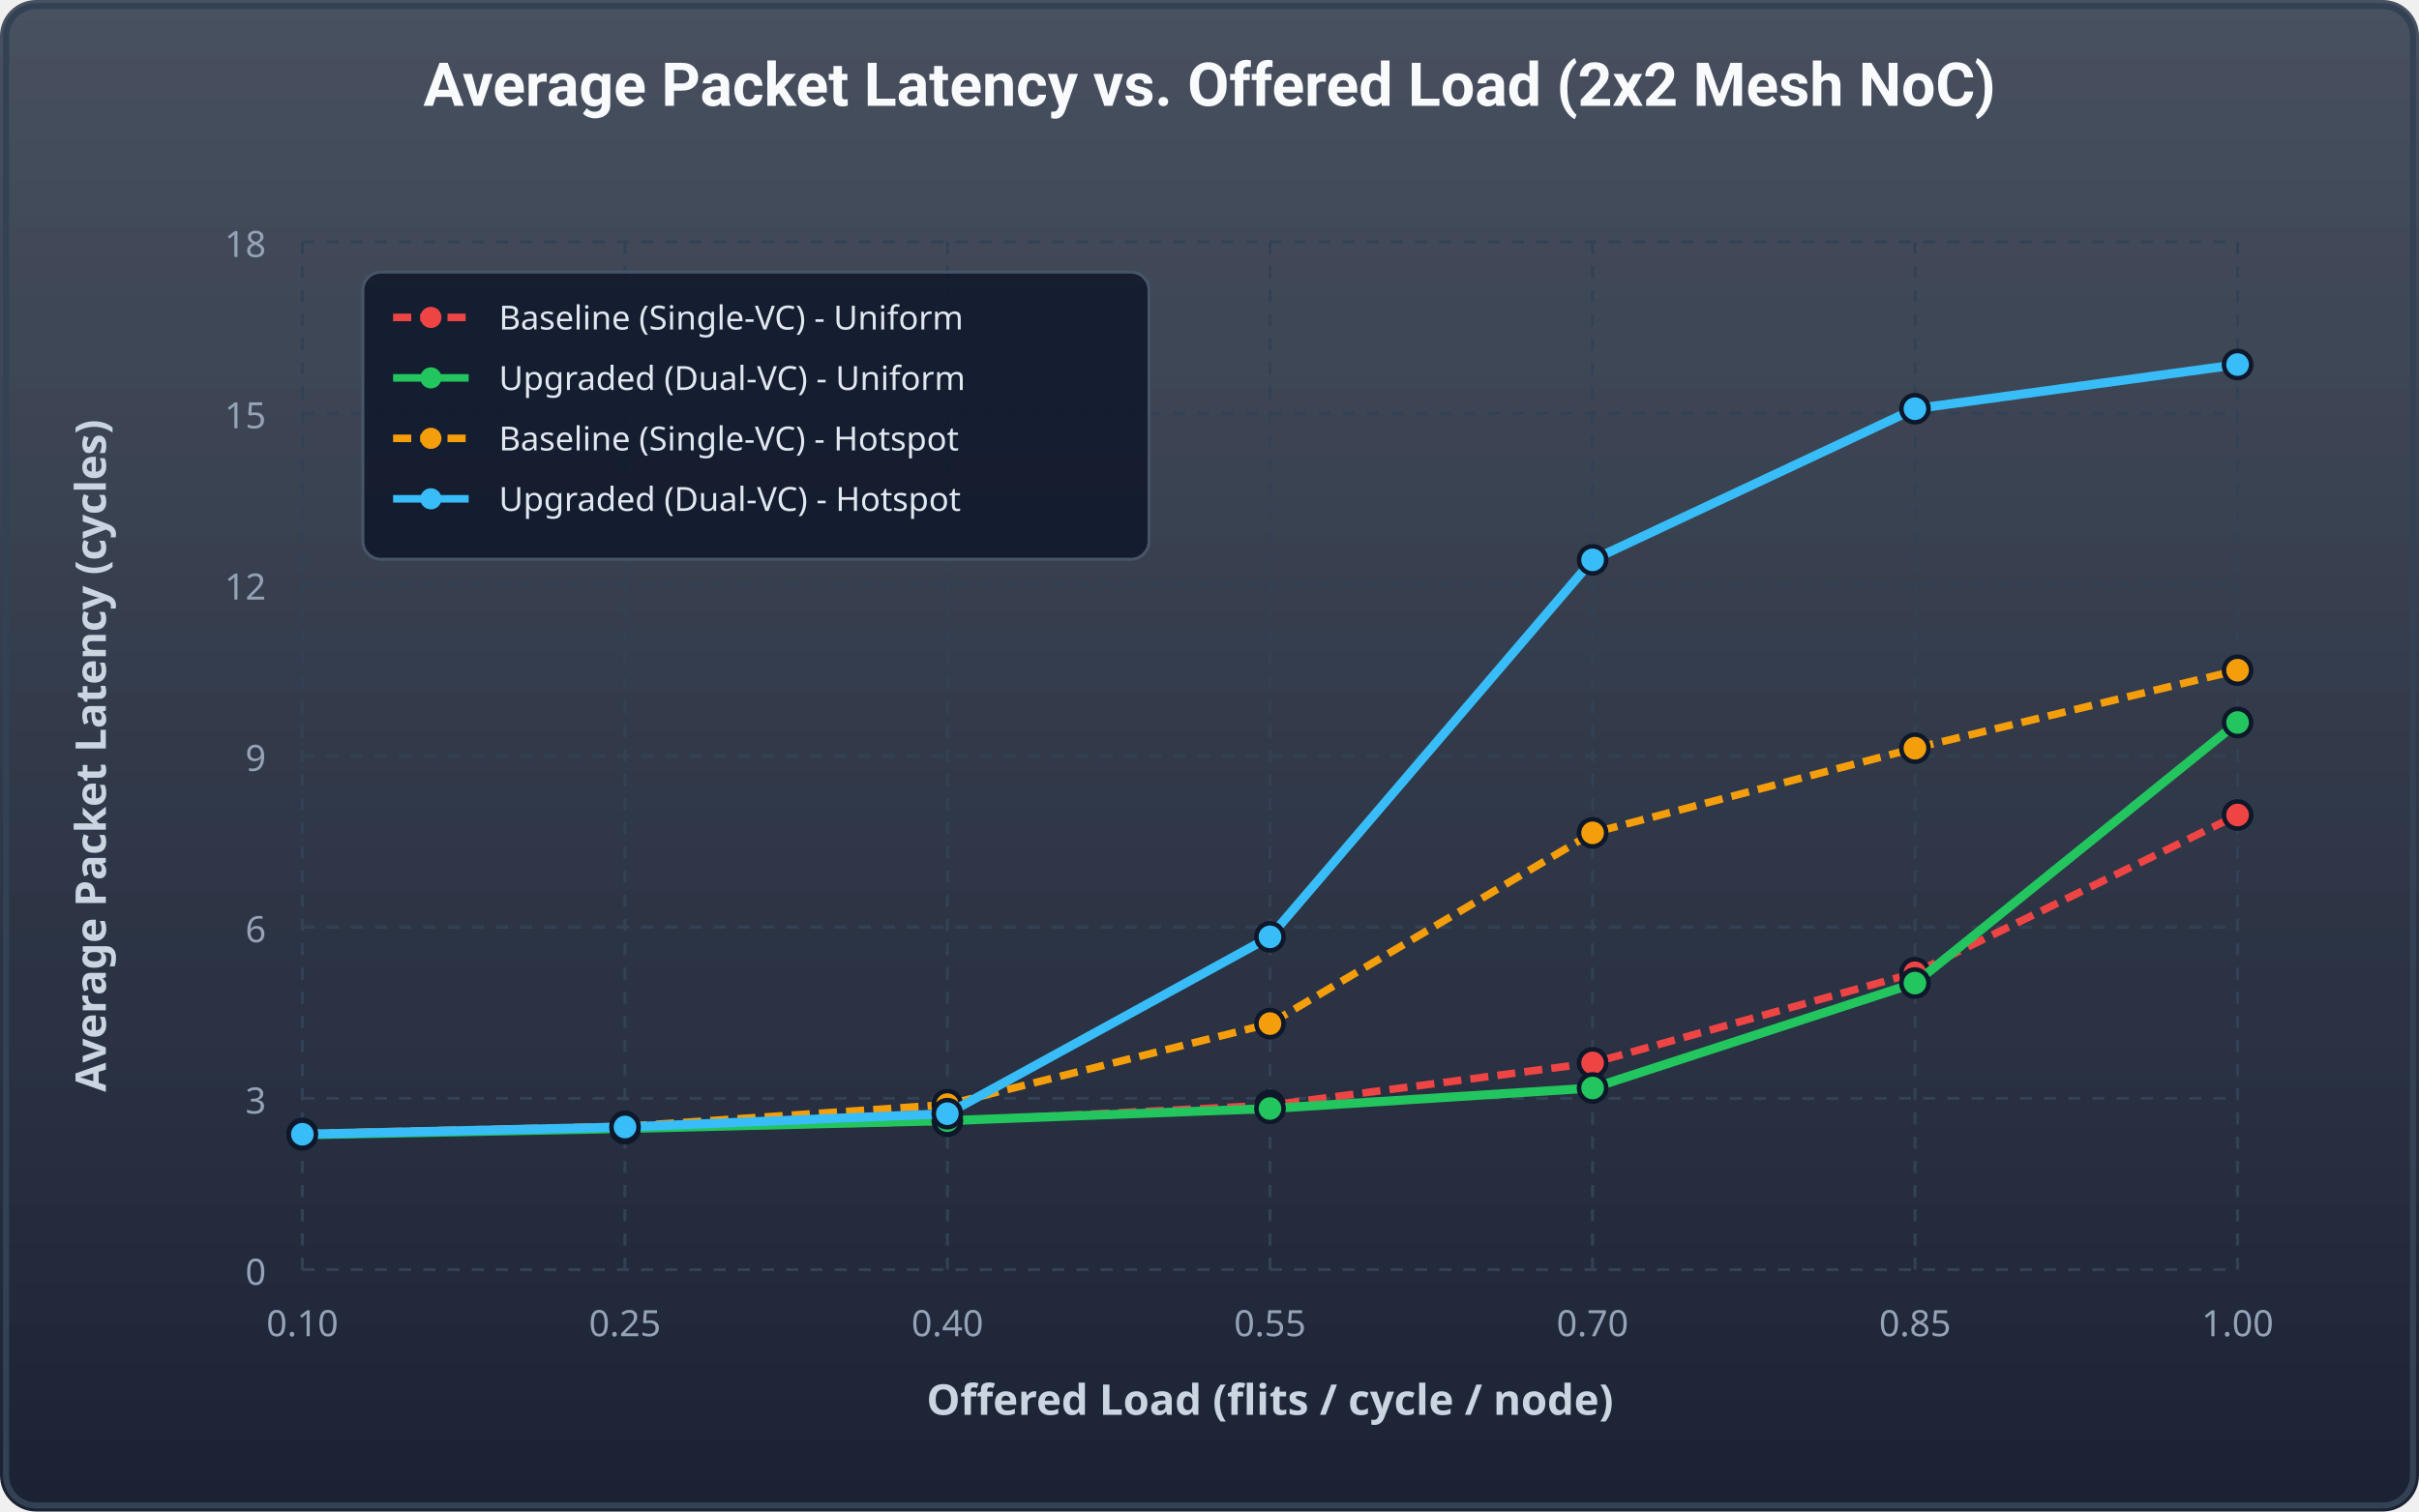
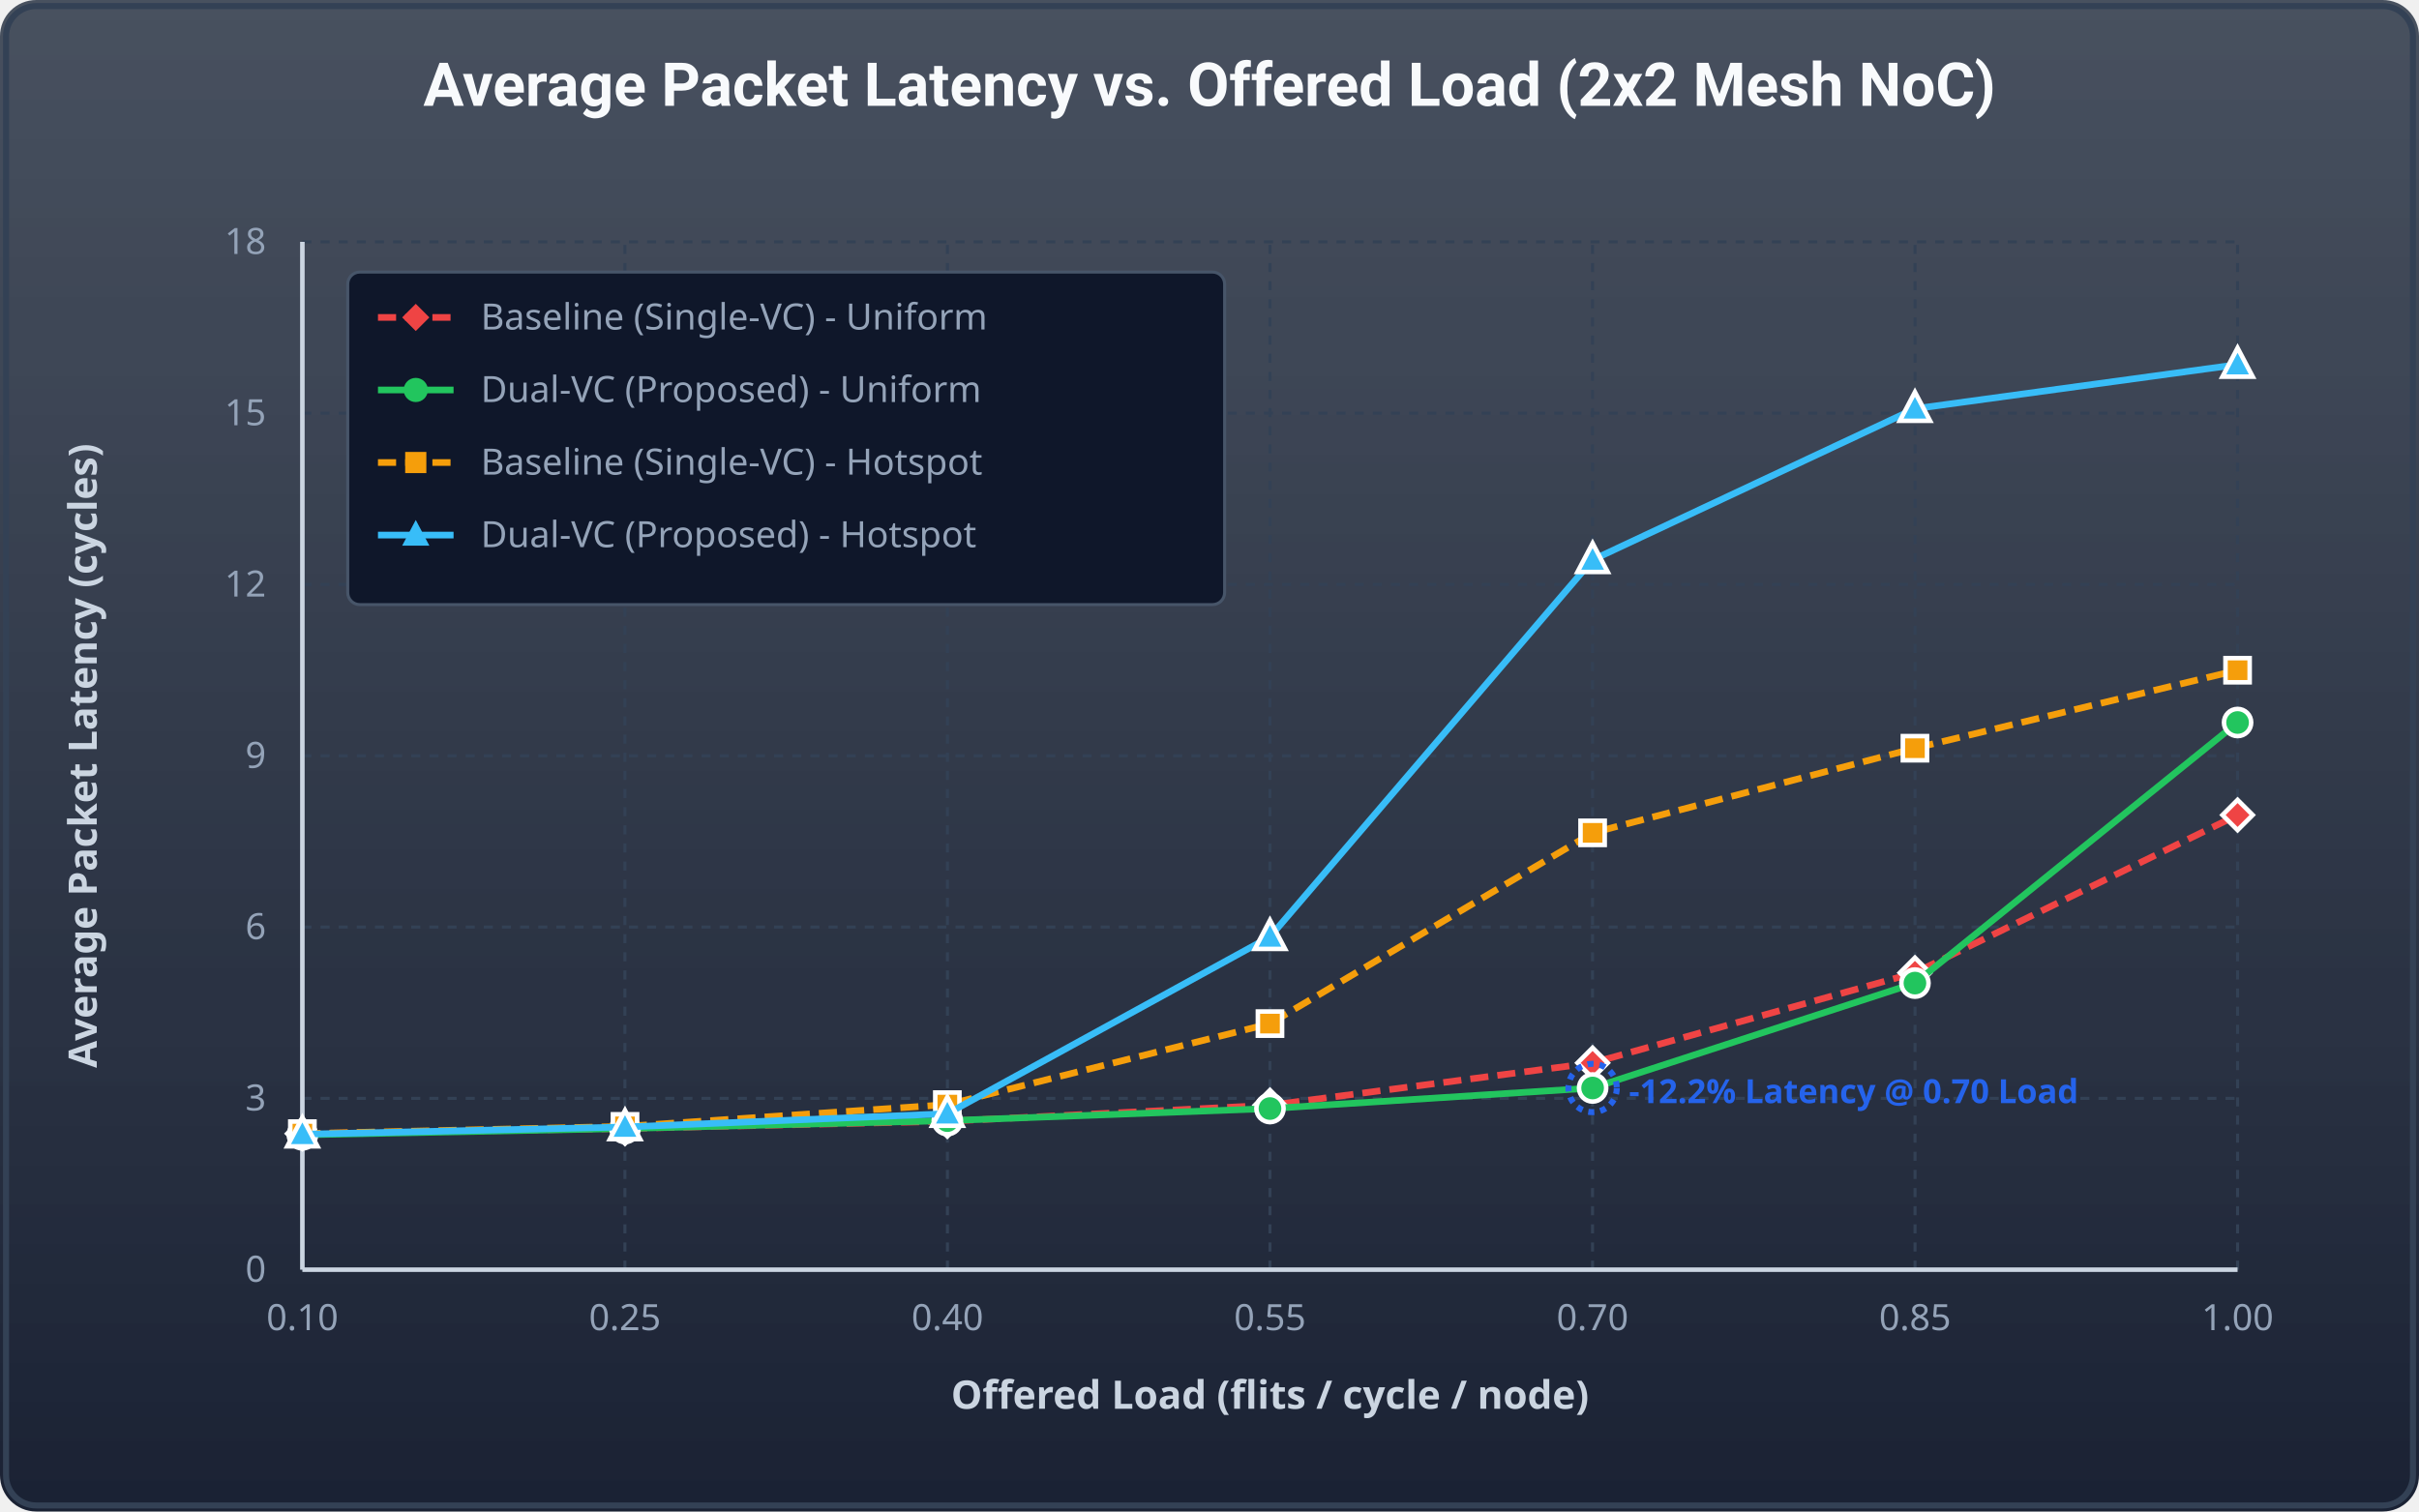
<svg xmlns="http://www.w3.org/2000/svg" viewBox="0 0 800 500" width="800" height="500">
  <defs>
    <linearGradient id="grid-grad" x1="0%" y1="0%" x2="0%" y2="100%">
      <stop offset="0%" stop-color="#1e293b" stop-opacity="0.8" />
      <stop offset="100%" stop-color="#0f172a" stop-opacity="0.95" />
    </linearGradient>
    <filter id="shadow" x="-5%" y="-5%" width="110%" height="110%">
      <feDropShadow dx="2" dy="3" stdDeviation="3" flood-opacity="0.3" />
    </filter>
  </defs>
  <rect width="100%" height="100%" fill="url(#grid-grad)" rx="12" />
  <rect x="2" y="2" width="796" height="496" fill="none" stroke="#334155" stroke-width="2" rx="10" />
  <text x="400.0" y="35" font-family="-apple-system, BlinkMacSystemFont, 'Segoe UI', Roboto, Helvetica, Arial, sans-serif" font-size="20" font-weight="700" fill="#f8fafc" text-anchor="middle">Average Packet Latency vs. Offered Load (2x2 Mesh NoC)</text>
-   <line x1="100" y1="420.0" x2="740" y2="420.0" stroke="#334155" stroke-dasharray="4,4" stroke-width="1" />
-   <text x="88" y="425.0" font-family="sans-serif" font-size="12" fill="#94a3b8" text-anchor="end">0</text>
-   <line x1="100" y1="363.333" x2="740" y2="363.333" stroke="#334155" stroke-dasharray="4,4" stroke-width="1" />
-   <text x="88" y="368.333" font-family="sans-serif" font-size="12" fill="#94a3b8" text-anchor="end">3</text>
-   <line x1="100" y1="306.667" x2="740" y2="306.667" stroke="#334155" stroke-dasharray="4,4" stroke-width="1" />
-   <text x="88" y="311.667" font-family="sans-serif" font-size="12" fill="#94a3b8" text-anchor="end">6</text>
-   <line x1="100" y1="250.0" x2="740" y2="250.0" stroke="#334155" stroke-dasharray="4,4" stroke-width="1" />
-   <text x="88" y="255.0" font-family="sans-serif" font-size="12" fill="#94a3b8" text-anchor="end">9</text>
-   <line x1="100" y1="193.333" x2="740" y2="193.333" stroke="#334155" stroke-dasharray="4,4" stroke-width="1" />
-   <text x="88" y="198.333" font-family="sans-serif" font-size="12" fill="#94a3b8" text-anchor="end">12</text>
-   <line x1="100" y1="136.667" x2="740" y2="136.667" stroke="#334155" stroke-dasharray="4,4" stroke-width="1" />
-   <text x="88" y="141.667" font-family="sans-serif" font-size="12" fill="#94a3b8" text-anchor="end">15</text>
-   <line x1="100" y1="80.0" x2="740" y2="80.0" stroke="#334155" stroke-dasharray="4,4" stroke-width="1" />
-   <text x="88" y="85.0" font-family="sans-serif" font-size="12" fill="#94a3b8" text-anchor="end">18</text>
-   <line x1="100.0" y1="420" x2="100.0" y2="80" stroke="#334155" stroke-dasharray="4,4" stroke-width="1" />
-   <text x="100.0" y="442" font-family="sans-serif" font-size="12" fill="#94a3b8" text-anchor="middle">0.10</text>
-   <line x1="206.667" y1="420" x2="206.667" y2="80" stroke="#334155" stroke-dasharray="4,4" stroke-width="1" />
-   <text x="206.667" y="442" font-family="sans-serif" font-size="12" fill="#94a3b8" text-anchor="middle">0.25</text>
-   <line x1="313.333" y1="420" x2="313.333" y2="80" stroke="#334155" stroke-dasharray="4,4" stroke-width="1" />
-   <text x="313.333" y="442" font-family="sans-serif" font-size="12" fill="#94a3b8" text-anchor="middle">0.40</text>
-   <line x1="420" y1="420" x2="420" y2="80" stroke="#334155" stroke-dasharray="4,4" stroke-width="1" />
-   <text x="420" y="442" font-family="sans-serif" font-size="12" fill="#94a3b8" text-anchor="middle">0.55</text>
-   <line x1="526.667" y1="420" x2="526.667" y2="80" stroke="#334155" stroke-dasharray="4,4" stroke-width="1" />
-   <text x="526.667" y="442" font-family="sans-serif" font-size="12" fill="#94a3b8" text-anchor="middle">0.70</text>
-   <line x1="633.333" y1="420" x2="633.333" y2="80" stroke="#334155" stroke-dasharray="4,4" stroke-width="1" />
-   <text x="633.333" y="442" font-family="sans-serif" font-size="12" fill="#94a3b8" text-anchor="middle">0.85</text>
-   <line x1="740.0" y1="420" x2="740.0" y2="80" stroke="#334155" stroke-dasharray="4,4" stroke-width="1" />
-   <text x="740.0" y="442" font-family="sans-serif" font-size="12" fill="#94a3b8" text-anchor="middle">1.00</text>
-   <text x="420.0" y="468" font-family="sans-serif" font-size="14" font-weight="600" fill="#cbd5e1" text-anchor="middle">Offered Load (flits / cycle / node)</text>
-   <text x="35" y="250.0" font-family="sans-serif" font-size="14" font-weight="600" fill="#cbd5e1" text-anchor="middle" transform="rotate(-90 35 250.0)">Average Packet Latency (cycles)</text>
-   <polyline fill="none" stroke="#ef4444" stroke-width="2.5" stroke-dasharray="6,3" points="100.0,375.0 206.7,373.3 313.3,370.9 420.0,365.6 526.7,351.6 633.3,321.8 740.0,269.6" />
-   <circle cx="100.0" cy="375.0" r="4.5" fill="#ef4444" stroke="#0f172a" stroke-width="1.5" />
-   <circle cx="206.7" cy="373.3" r="4.5" fill="#ef4444" stroke="#0f172a" stroke-width="1.5" />
-   <circle cx="313.3" cy="370.9" r="4.5" fill="#ef4444" stroke="#0f172a" stroke-width="1.5" />
-   <circle cx="420.0" cy="365.6" r="4.5" fill="#ef4444" stroke="#0f172a" stroke-width="1.5" />
-   <circle cx="526.7" cy="351.6" r="4.5" fill="#ef4444" stroke="#0f172a" stroke-width="1.5" />
-   <circle cx="633.3" cy="321.8" r="4.5" fill="#ef4444" stroke="#0f172a" stroke-width="1.5" />
-   <circle cx="740.0" cy="269.6" r="4.5" fill="#ef4444" stroke="#0f172a" stroke-width="1.5" />
-   <polyline fill="none" stroke="#22c55e" stroke-width="3.0" points="100.0,375.4 206.7,373.3 313.3,370.7 420.0,366.7 526.7,359.9 633.3,325.2 740.0,239.0" />
-   <circle cx="100.0" cy="375.4" r="4.5" fill="#22c55e" stroke="#0f172a" stroke-width="1.5" />
-   <circle cx="206.7" cy="373.3" r="4.5" fill="#22c55e" stroke="#0f172a" stroke-width="1.5" />
-   <circle cx="313.3" cy="370.7" r="4.5" fill="#22c55e" stroke="#0f172a" stroke-width="1.5" />
-   <circle cx="420.0" cy="366.7" r="4.5" fill="#22c55e" stroke="#0f172a" stroke-width="1.5" />
-   <circle cx="526.7" cy="359.9" r="4.5" fill="#22c55e" stroke="#0f172a" stroke-width="1.5" />
-   <circle cx="633.3" cy="325.2" r="4.5" fill="#22c55e" stroke="#0f172a" stroke-width="1.5" />
-   <circle cx="740.0" cy="239.0" r="4.5" fill="#22c55e" stroke="#0f172a" stroke-width="1.5" />
-   <polyline fill="none" stroke="#f59e0b" stroke-width="2.5" stroke-dasharray="6,3" points="100.0,375.0 206.7,372.6 313.3,365.4 420.0,338.6 526.7,275.5 633.3,247.5 740.0,221.7" />
-   <circle cx="100.0" cy="375.0" r="4.5" fill="#f59e0b" stroke="#0f172a" stroke-width="1.5" />
-   <circle cx="206.7" cy="372.6" r="4.5" fill="#f59e0b" stroke="#0f172a" stroke-width="1.5" />
-   <circle cx="313.3" cy="365.4" r="4.5" fill="#f59e0b" stroke="#0f172a" stroke-width="1.5" />
-   <circle cx="420.0" cy="338.6" r="4.5" fill="#f59e0b" stroke="#0f172a" stroke-width="1.5" />
-   <circle cx="526.7" cy="275.5" r="4.5" fill="#f59e0b" stroke="#0f172a" stroke-width="1.5" />
-   <circle cx="633.3" cy="247.5" r="4.5" fill="#f59e0b" stroke="#0f172a" stroke-width="1.5" />
-   <circle cx="740.0" cy="221.7" r="4.5" fill="#f59e0b" stroke="#0f172a" stroke-width="1.5" />
-   <polyline fill="none" stroke="#38bdf8" stroke-width="3.0" points="100.0,375.2 206.7,372.8 313.3,368.4 420.0,309.9 526.7,185.2 633.3,135.2 740.0,120.6" />
-   <circle cx="100.0" cy="375.2" r="4.5" fill="#38bdf8" stroke="#0f172a" stroke-width="1.5" />
-   <circle cx="206.7" cy="372.8" r="4.5" fill="#38bdf8" stroke="#0f172a" stroke-width="1.5" />
-   <circle cx="313.3" cy="368.4" r="4.5" fill="#38bdf8" stroke="#0f172a" stroke-width="1.5" />
-   <circle cx="420.0" cy="309.9" r="4.5" fill="#38bdf8" stroke="#0f172a" stroke-width="1.5" />
-   <circle cx="526.7" cy="185.2" r="4.5" fill="#38bdf8" stroke="#0f172a" stroke-width="1.5" />
-   <circle cx="633.3" cy="135.2" r="4.5" fill="#38bdf8" stroke="#0f172a" stroke-width="1.5" />
-   <circle cx="740.0" cy="120.6" r="4.5" fill="#38bdf8" stroke="#0f172a" stroke-width="1.5" />
-   <rect x="120" y="90" width="260" height="95" fill="#0f172a" fill-opacity="0.85" rx="6" stroke="#475569" />
-   <line x1="130" y1="105" x2="155" y2="105" stroke="#ef4444" stroke-width="2.5" stroke-dasharray="6,3" />
-   <circle cx="142.5" cy="105" r="3.5" fill="#ef4444" />
-   <text x="165" y="109" font-family="sans-serif" font-size="11" fill="#e2e8f0">Baseline (Single-VC) - Uniform</text>
-   <line x1="130" y1="125" x2="155" y2="125" stroke="#22c55e" stroke-width="2.5" />
-   <circle cx="142.5" cy="125" r="3.5" fill="#22c55e" />
-   <text x="165" y="129" font-family="sans-serif" font-size="11" fill="#e2e8f0">Upgraded (Dual-VC) - Uniform</text>
-   <line x1="130" y1="145" x2="155" y2="145" stroke="#f59e0b" stroke-width="2.5" stroke-dasharray="6,3" />
-   <circle cx="142.5" cy="145" r="3.5" fill="#f59e0b" />
-   <text x="165" y="149" font-family="sans-serif" font-size="11" fill="#e2e8f0">Baseline (Single-VC) - Hotspot</text>
-   <line x1="130" y1="165" x2="155" y2="165" stroke="#38bdf8" stroke-width="2.5" />
-   <circle cx="142.5" cy="165" r="3.5" fill="#38bdf8" />
-   <text x="165" y="169" font-family="sans-serif" font-size="11" fill="#e2e8f0">Upgraded (Dual-VC) - Hotspot</text>
+   <line x1="100" y1="420.0" x2="740" y2="420.0" stroke="#334155" stroke-dasharray="3,3" stroke-width="1" />
+   <text x="88" y="424.0" font-family="sans-serif" font-size="12" fill="#94a3b8" text-anchor="end">0</text>
+   <line x1="100" y1="363.333" x2="740" y2="363.333" stroke="#334155" stroke-dasharray="3,3" stroke-width="1" />
+   <text x="88" y="367.333" font-family="sans-serif" font-size="12" fill="#94a3b8" text-anchor="end">3</text>
+   <line x1="100" y1="306.667" x2="740" y2="306.667" stroke="#334155" stroke-dasharray="3,3" stroke-width="1" />
+   <text x="88" y="310.667" font-family="sans-serif" font-size="12" fill="#94a3b8" text-anchor="end">6</text>
+   <line x1="100" y1="250.0" x2="740" y2="250.0" stroke="#334155" stroke-dasharray="3,3" stroke-width="1" />
+   <text x="88" y="254.0" font-family="sans-serif" font-size="12" fill="#94a3b8" text-anchor="end">9</text>
+   <line x1="100" y1="193.333" x2="740" y2="193.333" stroke="#334155" stroke-dasharray="3,3" stroke-width="1" />
+   <text x="88" y="197.333" font-family="sans-serif" font-size="12" fill="#94a3b8" text-anchor="end">12</text>
+   <line x1="100" y1="136.667" x2="740" y2="136.667" stroke="#334155" stroke-dasharray="3,3" stroke-width="1" />
+   <text x="88" y="140.667" font-family="sans-serif" font-size="12" fill="#94a3b8" text-anchor="end">15</text>
+   <line x1="100" y1="80.0" x2="740" y2="80.0" stroke="#334155" stroke-dasharray="3,3" stroke-width="1" />
+   <text x="88" y="84.0" font-family="sans-serif" font-size="12" fill="#94a3b8" text-anchor="end">18</text>
+   <line x1="100.0" y1="420" x2="100.0" y2="80" stroke="#334155" stroke-dasharray="3,3" stroke-width="1" />
+   <text x="100.0" y="440" font-family="sans-serif" font-size="12" fill="#94a3b8" text-anchor="middle">0.10</text>
+   <line x1="206.667" y1="420" x2="206.667" y2="80" stroke="#334155" stroke-dasharray="3,3" stroke-width="1" />
+   <text x="206.667" y="440" font-family="sans-serif" font-size="12" fill="#94a3b8" text-anchor="middle">0.25</text>
+   <line x1="313.333" y1="420" x2="313.333" y2="80" stroke="#334155" stroke-dasharray="3,3" stroke-width="1" />
+   <text x="313.333" y="440" font-family="sans-serif" font-size="12" fill="#94a3b8" text-anchor="middle">0.40</text>
+   <line x1="420" y1="420" x2="420" y2="80" stroke="#334155" stroke-dasharray="3,3" stroke-width="1" />
+   <text x="420" y="440" font-family="sans-serif" font-size="12" fill="#94a3b8" text-anchor="middle">0.55</text>
+   <line x1="526.667" y1="420" x2="526.667" y2="80" stroke="#334155" stroke-dasharray="3,3" stroke-width="1" />
+   <text x="526.667" y="440" font-family="sans-serif" font-size="12" fill="#94a3b8" text-anchor="middle">0.70</text>
+   <line x1="633.333" y1="420" x2="633.333" y2="80" stroke="#334155" stroke-dasharray="3,3" stroke-width="1" />
+   <text x="633.333" y="440" font-family="sans-serif" font-size="12" fill="#94a3b8" text-anchor="middle">0.85</text>
+   <line x1="740.0" y1="420" x2="740.0" y2="80" stroke="#334155" stroke-dasharray="3,3" stroke-width="1" />
+   <text x="740.0" y="440" font-family="sans-serif" font-size="12" fill="#94a3b8" text-anchor="middle">1.00</text>
+   <line x1="100" y1="420" x2="740" y2="420" stroke="#cbd5e1" stroke-width="1.5" />
+   <line x1="100" y1="420" x2="100" y2="80" stroke="#cbd5e1" stroke-width="1.5" />
+   <text x="420.0" y="466" font-family="sans-serif" font-size="13" font-weight="bold" fill="#cbd5e1" text-anchor="middle">Offered Load (flits / cycle / node)</text>
+   <text x="32" y="250.0" font-family="sans-serif" font-size="13" font-weight="bold" fill="#cbd5e1" text-anchor="middle" transform="rotate(-90 32 250.0)">Average Packet Latency (cycles)</text>
+   <polyline fill="none" stroke="#ef4444" stroke-width="2.2" stroke-dasharray="6,3" points="100.0,375.0 206.7,373.3 313.3,370.9 420.0,365.6 526.7,351.6 633.3,321.8 740.0,269.6" />
+   <polygon points="100.0,370.0 105.0,375.0 100.0,380.0 95.0,375.0" fill="#ef4444" stroke="#ffffff" stroke-width="1.5" />
+   <polygon points="206.7,368.3 211.7,373.3 206.7,378.3 201.7,373.3" fill="#ef4444" stroke="#ffffff" stroke-width="1.5" />
+   <polygon points="313.3,365.9 318.3,370.9 313.3,375.9 308.3,370.9" fill="#ef4444" stroke="#ffffff" stroke-width="1.5" />
+   <polygon points="420.0,360.6 425.0,365.6 420.0,370.6 415.0,365.6" fill="#ef4444" stroke="#ffffff" stroke-width="1.5" />
+   <polygon points="526.7,346.6 531.7,351.6 526.7,356.6 521.7,351.6" fill="#ef4444" stroke="#ffffff" stroke-width="1.5" />
+   <polygon points="633.3,316.8 638.3,321.8 633.3,326.8 628.3,321.8" fill="#ef4444" stroke="#ffffff" stroke-width="1.5" />
+   <polygon points="740.0,264.6 745.0,269.6 740.0,274.6 735.0,269.6" fill="#ef4444" stroke="#ffffff" stroke-width="1.5" />
+   <polyline fill="none" stroke="#22c55e" stroke-width="2.2" stroke-dasharray="" points="100.0,375.4 206.7,373.3 313.3,370.7 420.0,366.7 526.7,359.9 633.3,325.2 740.0,239.0" />
+   <circle cx="100.0" cy="375.4" r="4.5" fill="#22c55e" stroke="#ffffff" stroke-width="1.5" />
+   <circle cx="206.7" cy="373.3" r="4.5" fill="#22c55e" stroke="#ffffff" stroke-width="1.5" />
+   <circle cx="313.3" cy="370.7" r="4.5" fill="#22c55e" stroke="#ffffff" stroke-width="1.5" />
+   <circle cx="420.0" cy="366.7" r="4.5" fill="#22c55e" stroke="#ffffff" stroke-width="1.5" />
+   <circle cx="526.7" cy="359.9" r="4.5" fill="#22c55e" stroke="#ffffff" stroke-width="1.5" />
+   <circle cx="633.3" cy="325.2" r="4.5" fill="#22c55e" stroke="#ffffff" stroke-width="1.5" />
+   <circle cx="740.0" cy="239.0" r="4.5" fill="#22c55e" stroke="#ffffff" stroke-width="1.5" />
+   <polyline fill="none" stroke="#f59e0b" stroke-width="2.2" stroke-dasharray="6,3" points="100.0,375.0 206.7,372.6 313.3,365.4 420.0,338.6 526.7,275.5 633.3,247.5 740.0,221.7" />
+   <rect x="96.0" y="371.0" width="8" height="8" fill="#f59e0b" stroke="#ffffff" stroke-width="1.5" />
+   <rect x="202.7" y="368.6" width="8" height="8" fill="#f59e0b" stroke="#ffffff" stroke-width="1.5" />
+   <rect x="309.3" y="361.4" width="8" height="8" fill="#f59e0b" stroke="#ffffff" stroke-width="1.5" />
+   <rect x="416.0" y="334.6" width="8" height="8" fill="#f59e0b" stroke="#ffffff" stroke-width="1.5" />
+   <rect x="522.7" y="271.5" width="8" height="8" fill="#f59e0b" stroke="#ffffff" stroke-width="1.5" />
+   <rect x="629.3" y="243.5" width="8" height="8" fill="#f59e0b" stroke="#ffffff" stroke-width="1.5" />
+   <rect x="736.0" y="217.7" width="8" height="8" fill="#f59e0b" stroke="#ffffff" stroke-width="1.5" />
+   <polyline fill="none" stroke="#38bdf8" stroke-width="2.2" stroke-dasharray="" points="100.0,375.2 206.7,372.8 313.3,368.4 420.0,309.9 526.7,185.2 633.3,135.2 740.0,120.6" />
+   <polygon points="100.0,369.7 105.0,379.2 95.0,379.2" fill="#38bdf8" stroke="#ffffff" stroke-width="1.5" />
+   <polygon points="206.7,367.3 211.7,376.8 201.7,376.8" fill="#38bdf8" stroke="#ffffff" stroke-width="1.5" />
+   <polygon points="313.3,362.9 318.3,372.4 308.3,372.4" fill="#38bdf8" stroke="#ffffff" stroke-width="1.5" />
+   <polygon points="420.0,304.4 425.0,313.9 415.0,313.9" fill="#38bdf8" stroke="#ffffff" stroke-width="1.5" />
+   <polygon points="526.7,179.7 531.7,189.2 521.7,189.2" fill="#38bdf8" stroke="#ffffff" stroke-width="1.5" />
+   <polygon points="633.3,129.7 638.3,139.2 628.3,139.2" fill="#38bdf8" stroke="#ffffff" stroke-width="1.5" />
+   <polygon points="740.0,115.1 745.0,124.6 735.0,124.6" fill="#38bdf8" stroke="#ffffff" stroke-width="1.5" />
+   <rect x="115" y="90" width="290" height="110" fill="#0f172a" stroke="#475569" stroke-width="1" rx="4" filter="url(#box-shadow)" />
+   <line x1="125" y1="105" x2="150" y2="105" stroke="#ef4444" stroke-width="2.2" stroke-dasharray="6,3" />
+   <polygon points="137.5,100.5 142.0,105 137.5,109.5 133.0,105" fill="#ef4444" />
+   <text x="159" y="109" font-family="sans-serif" font-size="12" fill="#94a3b8">Baseline (Single-VC) - Uniform</text>
+   <line x1="125" y1="129" x2="150" y2="129" stroke="#22c55e" stroke-width="2.2" stroke-dasharray="" />
+   <circle cx="137.5" cy="129" r="4" fill="#22c55e" />
+   <text x="159" y="133" font-family="sans-serif" font-size="12" fill="#94a3b8">Dual-VC (Proposed) - Uniform</text>
+   <line x1="125" y1="153" x2="150" y2="153" stroke="#f59e0b" stroke-width="2.2" stroke-dasharray="6,3" />
+   <rect x="134.0" y="149.5" width="7" height="7" fill="#f59e0b" />
+   <text x="159" y="157" font-family="sans-serif" font-size="12" fill="#94a3b8">Baseline (Single-VC) - Hotspot</text>
+   <line x1="125" y1="177" x2="150" y2="177" stroke="#38bdf8" stroke-width="2.2" stroke-dasharray="" />
+   <polygon points="137.5,172 142.0,180.5 133.0,180.5" fill="#38bdf8" />
+   <text x="159" y="181" font-family="sans-serif" font-size="12" fill="#94a3b8">Dual-VC (Proposed) - Hotspot</text>
+   <circle cx="526.7" cy="359.9" r="8" fill="none" stroke="#2563eb" stroke-width="2" stroke-dasharray="2,2" />
+   <text x="538.7" y="364.9" font-family="sans-serif" font-size="11" font-weight="bold" fill="#2563eb">-12.2% Latency @ 0.70 Load</text>
</svg>
